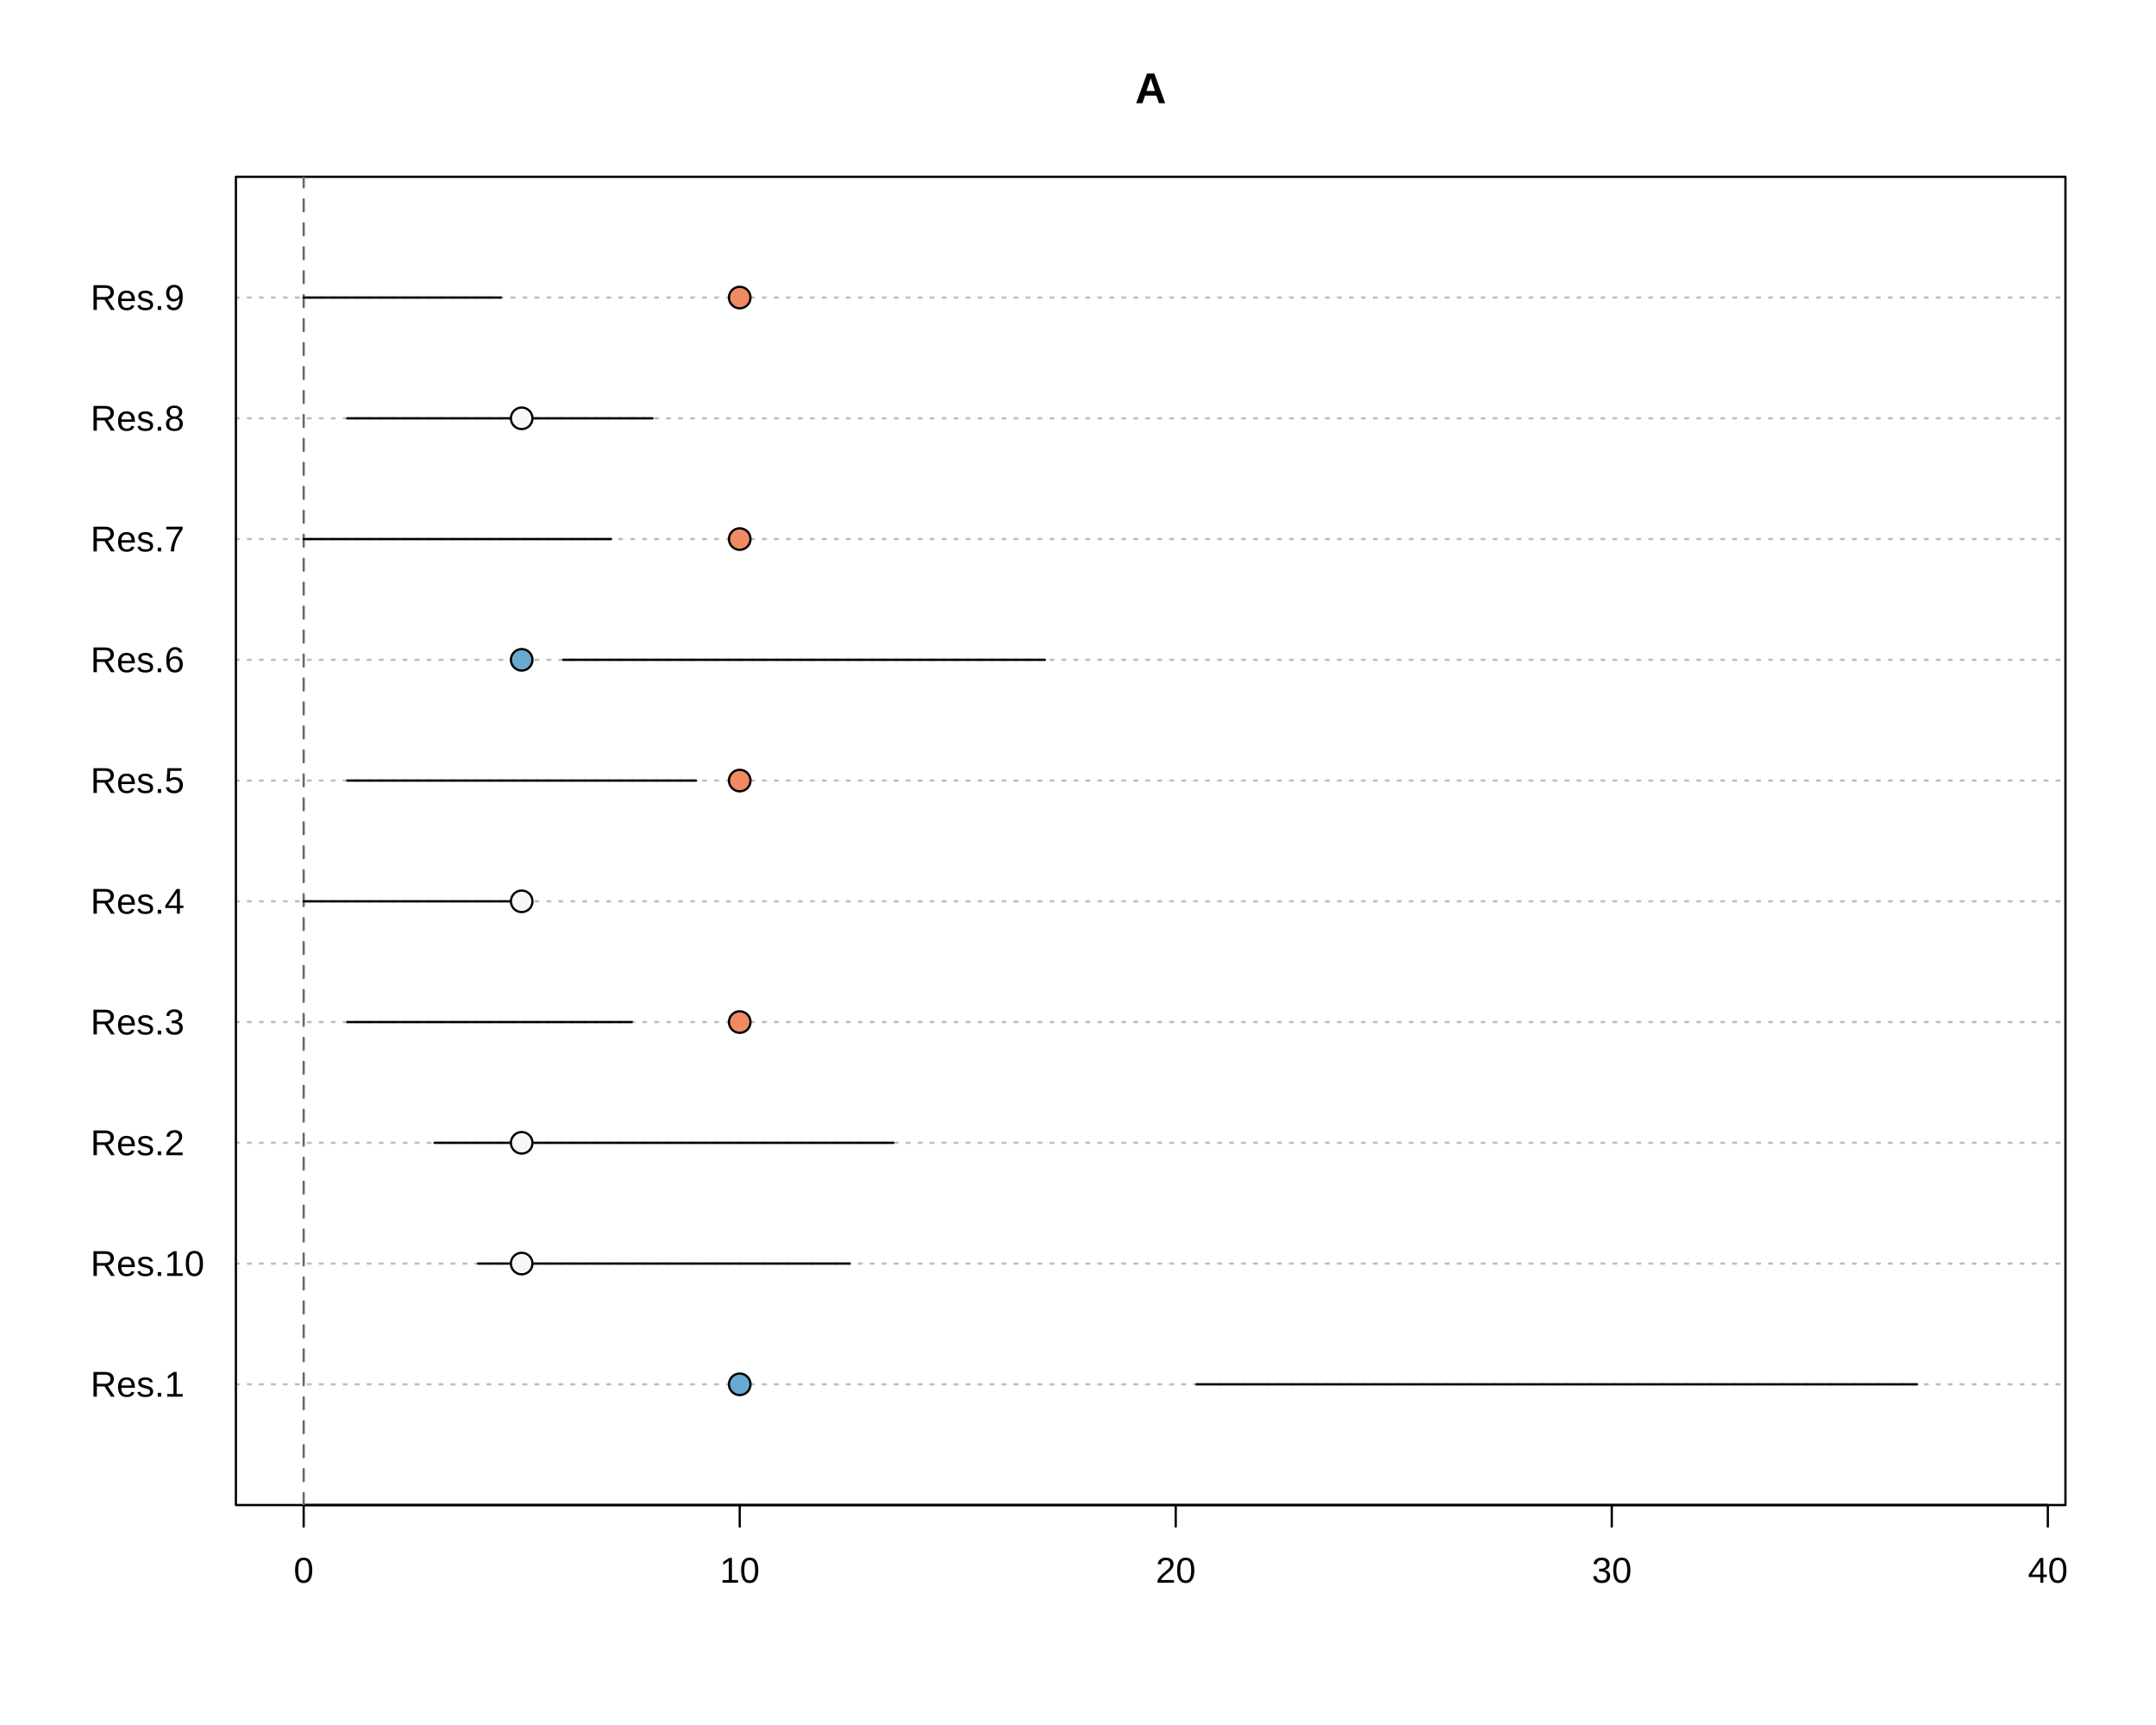
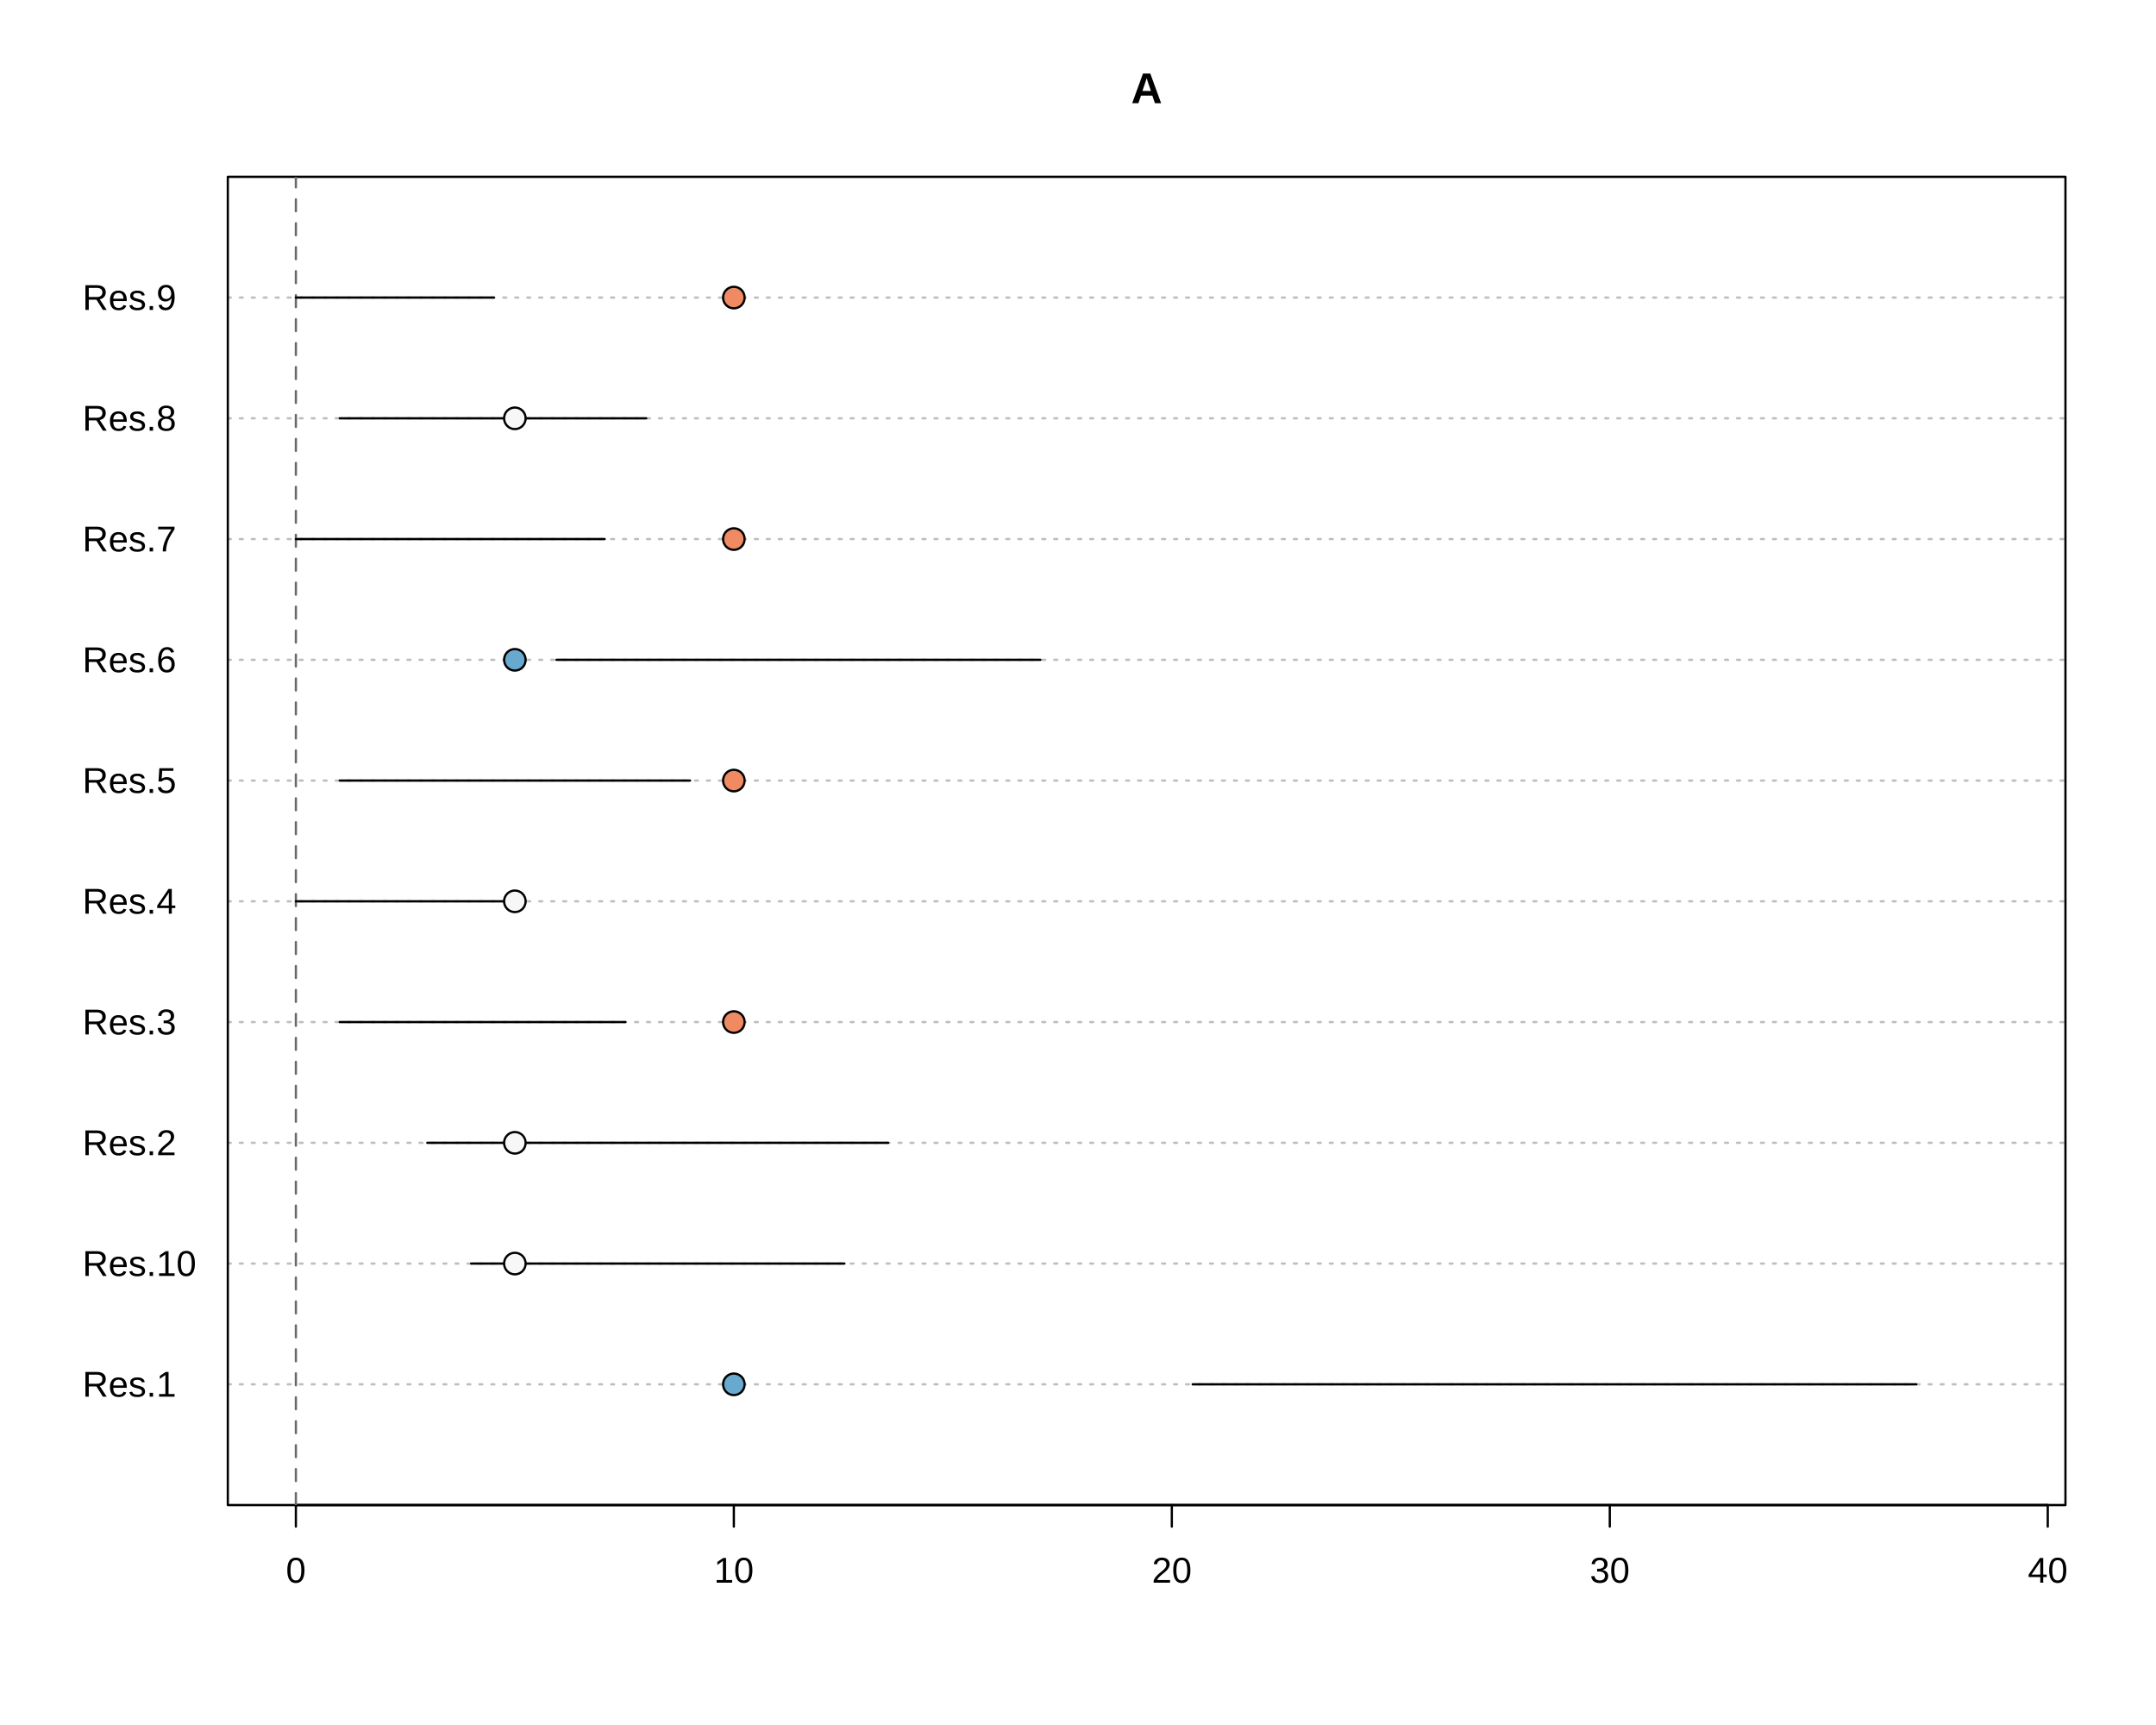
<svg xmlns="http://www.w3.org/2000/svg" viewBox="0 0 720.00 576.00">
  <defs>
    <style type="text/css">
    line, polyline, polygon, path, rect, circle {
      fill: none;
      stroke: #000000;
      stroke-linecap: round;
      stroke-linejoin: round;
      stroke-miterlimit: 10.00;
    }
  </style>
  </defs>
  <rect width="100%" height="100%" style="stroke: none; fill: #FFFFFF;" />
-   <text x="30.24" y="466.37" style="font-size: 12.00px; font-family: Liberation Sans;" textLength="34.67px" lengthAdjust="spacingAndGlyphs">Res.1 </text>
-   <text x="30.24" y="426.05" style="font-size: 12.00px; font-family: Liberation Sans;" textLength="41.34px" lengthAdjust="spacingAndGlyphs">Res.10 </text>
-   <text x="30.24" y="385.73" style="font-size: 12.00px; font-family: Liberation Sans;" textLength="34.67px" lengthAdjust="spacingAndGlyphs">Res.2 </text>
-   <text x="30.24" y="345.41" style="font-size: 12.00px; font-family: Liberation Sans;" textLength="34.67px" lengthAdjust="spacingAndGlyphs">Res.3 </text>
-   <text x="30.24" y="305.08" style="font-size: 12.00px; font-family: Liberation Sans;" textLength="34.67px" lengthAdjust="spacingAndGlyphs">Res.4 </text>
-   <text x="30.24" y="264.76" style="font-size: 12.00px; font-family: Liberation Sans;" textLength="34.67px" lengthAdjust="spacingAndGlyphs">Res.5 </text>
-   <text x="30.24" y="224.45" style="font-size: 12.00px; font-family: Liberation Sans;" textLength="34.67px" lengthAdjust="spacingAndGlyphs">Res.6 </text>
-   <text x="30.24" y="184.12" style="font-size: 12.00px; font-family: Liberation Sans;" textLength="34.67px" lengthAdjust="spacingAndGlyphs">Res.7 </text>
-   <text x="30.24" y="143.80" style="font-size: 12.00px; font-family: Liberation Sans;" textLength="34.67px" lengthAdjust="spacingAndGlyphs">Res.8 </text>
-   <text x="30.24" y="103.49" style="font-size: 12.00px; font-family: Liberation Sans;" textLength="34.67px" lengthAdjust="spacingAndGlyphs">Res.9 </text>
+   <text x="27.54" y="466.37" style="font-size: 12.00px; font-family: Liberation Sans;" textLength="34.67px" lengthAdjust="spacingAndGlyphs">Res.1 </text>
+   <text x="27.54" y="426.05" style="font-size: 12.00px; font-family: Liberation Sans;" textLength="41.34px" lengthAdjust="spacingAndGlyphs">Res.10 </text>
+   <text x="27.54" y="385.73" style="font-size: 12.00px; font-family: Liberation Sans;" textLength="34.67px" lengthAdjust="spacingAndGlyphs">Res.2 </text>
+   <text x="27.54" y="345.41" style="font-size: 12.00px; font-family: Liberation Sans;" textLength="34.67px" lengthAdjust="spacingAndGlyphs">Res.3 </text>
+   <text x="27.54" y="305.08" style="font-size: 12.00px; font-family: Liberation Sans;" textLength="34.67px" lengthAdjust="spacingAndGlyphs">Res.4 </text>
+   <text x="27.54" y="264.76" style="font-size: 12.00px; font-family: Liberation Sans;" textLength="34.67px" lengthAdjust="spacingAndGlyphs">Res.5 </text>
+   <text x="27.54" y="224.45" style="font-size: 12.00px; font-family: Liberation Sans;" textLength="34.67px" lengthAdjust="spacingAndGlyphs">Res.6 </text>
+   <text x="27.54" y="184.12" style="font-size: 12.00px; font-family: Liberation Sans;" textLength="34.67px" lengthAdjust="spacingAndGlyphs">Res.7 </text>
+   <text x="27.54" y="143.80" style="font-size: 12.00px; font-family: Liberation Sans;" textLength="34.67px" lengthAdjust="spacingAndGlyphs">Res.8 </text>
+   <text x="27.54" y="103.49" style="font-size: 12.00px; font-family: Liberation Sans;" textLength="34.67px" lengthAdjust="spacingAndGlyphs">Res.9 </text>
  <defs>
-     <clipPath id="cpNzguNzh8Njg5Ljc2fDUwMi41Nnw1OS4wNA==">
-       <rect x="78.78" y="59.04" width="610.98" height="443.52" />
+     <clipPath id="cpNzYuMDh8Njg5Ljc2fDUwMi41Nnw1OS4wNA==">
+       <rect x="76.08" y="59.04" width="613.68" height="443.52" />
    </clipPath>
  </defs>
-   <line x1="78.78" y1="462.24" x2="689.76" y2="462.24" style="stroke-width: 0.75; stroke: #BEBEBE; stroke-dasharray: 1.00,3.00;" clip-path="url(#cpNzguNzh8Njg5Ljc2fDUwMi41Nnw1OS4wNA==)" />
-   <line x1="78.78" y1="421.92" x2="689.76" y2="421.92" style="stroke-width: 0.75; stroke: #BEBEBE; stroke-dasharray: 1.00,3.00;" clip-path="url(#cpNzguNzh8Njg5Ljc2fDUwMi41Nnw1OS4wNA==)" />
-   <line x1="78.78" y1="381.60" x2="689.76" y2="381.60" style="stroke-width: 0.75; stroke: #BEBEBE; stroke-dasharray: 1.00,3.00;" clip-path="url(#cpNzguNzh8Njg5Ljc2fDUwMi41Nnw1OS4wNA==)" />
-   <line x1="78.78" y1="341.28" x2="689.76" y2="341.28" style="stroke-width: 0.75; stroke: #BEBEBE; stroke-dasharray: 1.00,3.00;" clip-path="url(#cpNzguNzh8Njg5Ljc2fDUwMi41Nnw1OS4wNA==)" />
-   <line x1="78.78" y1="300.96" x2="689.76" y2="300.96" style="stroke-width: 0.75; stroke: #BEBEBE; stroke-dasharray: 1.00,3.00;" clip-path="url(#cpNzguNzh8Njg5Ljc2fDUwMi41Nnw1OS4wNA==)" />
-   <line x1="78.78" y1="260.64" x2="689.76" y2="260.64" style="stroke-width: 0.75; stroke: #BEBEBE; stroke-dasharray: 1.00,3.00;" clip-path="url(#cpNzguNzh8Njg5Ljc2fDUwMi41Nnw1OS4wNA==)" />
-   <line x1="78.78" y1="220.32" x2="689.76" y2="220.32" style="stroke-width: 0.75; stroke: #BEBEBE; stroke-dasharray: 1.00,3.00;" clip-path="url(#cpNzguNzh8Njg5Ljc2fDUwMi41Nnw1OS4wNA==)" />
-   <line x1="78.78" y1="180.00" x2="689.76" y2="180.00" style="stroke-width: 0.75; stroke: #BEBEBE; stroke-dasharray: 1.00,3.00;" clip-path="url(#cpNzguNzh8Njg5Ljc2fDUwMi41Nnw1OS4wNA==)" />
-   <line x1="78.78" y1="139.68" x2="689.76" y2="139.68" style="stroke-width: 0.75; stroke: #BEBEBE; stroke-dasharray: 1.00,3.00;" clip-path="url(#cpNzguNzh8Njg5Ljc2fDUwMi41Nnw1OS4wNA==)" />
-   <line x1="78.78" y1="99.36" x2="689.76" y2="99.36" style="stroke-width: 0.75; stroke: #BEBEBE; stroke-dasharray: 1.00,3.00;" clip-path="url(#cpNzguNzh8Njg5Ljc2fDUwMi41Nnw1OS4wNA==)" />
+   <line x1="76.08" y1="462.24" x2="689.76" y2="462.24" style="stroke-width: 0.75; stroke: #BEBEBE; stroke-dasharray: 1.00,3.00;" clip-path="url(#cpNzYuMDh8Njg5Ljc2fDUwMi41Nnw1OS4wNA==)" />
+   <line x1="76.08" y1="421.92" x2="689.76" y2="421.92" style="stroke-width: 0.75; stroke: #BEBEBE; stroke-dasharray: 1.00,3.00;" clip-path="url(#cpNzYuMDh8Njg5Ljc2fDUwMi41Nnw1OS4wNA==)" />
+   <line x1="76.08" y1="381.60" x2="689.76" y2="381.60" style="stroke-width: 0.75; stroke: #BEBEBE; stroke-dasharray: 1.00,3.00;" clip-path="url(#cpNzYuMDh8Njg5Ljc2fDUwMi41Nnw1OS4wNA==)" />
+   <line x1="76.08" y1="341.28" x2="689.76" y2="341.28" style="stroke-width: 0.75; stroke: #BEBEBE; stroke-dasharray: 1.00,3.00;" clip-path="url(#cpNzYuMDh8Njg5Ljc2fDUwMi41Nnw1OS4wNA==)" />
+   <line x1="76.08" y1="300.96" x2="689.76" y2="300.96" style="stroke-width: 0.75; stroke: #BEBEBE; stroke-dasharray: 1.00,3.00;" clip-path="url(#cpNzYuMDh8Njg5Ljc2fDUwMi41Nnw1OS4wNA==)" />
+   <line x1="76.08" y1="260.64" x2="689.76" y2="260.64" style="stroke-width: 0.75; stroke: #BEBEBE; stroke-dasharray: 1.00,3.00;" clip-path="url(#cpNzYuMDh8Njg5Ljc2fDUwMi41Nnw1OS4wNA==)" />
+   <line x1="76.08" y1="220.32" x2="689.76" y2="220.32" style="stroke-width: 0.75; stroke: #BEBEBE; stroke-dasharray: 1.00,3.00;" clip-path="url(#cpNzYuMDh8Njg5Ljc2fDUwMi41Nnw1OS4wNA==)" />
+   <line x1="76.08" y1="180.00" x2="689.76" y2="180.00" style="stroke-width: 0.75; stroke: #BEBEBE; stroke-dasharray: 1.00,3.00;" clip-path="url(#cpNzYuMDh8Njg5Ljc2fDUwMi41Nnw1OS4wNA==)" />
+   <line x1="76.08" y1="139.68" x2="689.76" y2="139.68" style="stroke-width: 0.75; stroke: #BEBEBE; stroke-dasharray: 1.00,3.00;" clip-path="url(#cpNzYuMDh8Njg5Ljc2fDUwMi41Nnw1OS4wNA==)" />
+   <line x1="76.08" y1="99.36" x2="689.76" y2="99.36" style="stroke-width: 0.75; stroke: #BEBEBE; stroke-dasharray: 1.00,3.00;" clip-path="url(#cpNzYuMDh8Njg5Ljc2fDUwMi41Nnw1OS4wNA==)" />
  <defs>
    <clipPath id="cpMC4wMHw3MjAuMDB8NTc2LjAwfDAuMDA=">
      <rect x="0.00" y="0.00" width="720.00" height="576.00" />
    </clipPath>
  </defs>
-   <line x1="101.41" y1="502.56" x2="683.88" y2="502.56" style="stroke-width: 0.75;" clip-path="url(#cpMC4wMHw3MjAuMDB8NTc2LjAwfDAuMDA=)" />
-   <line x1="101.41" y1="502.56" x2="101.41" y2="509.76" style="stroke-width: 0.75;" clip-path="url(#cpMC4wMHw3MjAuMDB8NTc2LjAwfDAuMDA=)" />
-   <line x1="247.03" y1="502.56" x2="247.03" y2="509.76" style="stroke-width: 0.75;" clip-path="url(#cpMC4wMHw3MjAuMDB8NTc2LjAwfDAuMDA=)" />
-   <line x1="392.64" y1="502.56" x2="392.64" y2="509.76" style="stroke-width: 0.75;" clip-path="url(#cpMC4wMHw3MjAuMDB8NTc2LjAwfDAuMDA=)" />
-   <line x1="538.26" y1="502.56" x2="538.26" y2="509.76" style="stroke-width: 0.75;" clip-path="url(#cpMC4wMHw3MjAuMDB8NTc2LjAwfDAuMDA=)" />
-   <line x1="683.88" y1="502.56" x2="683.88" y2="509.76" style="stroke-width: 0.75;" clip-path="url(#cpMC4wMHw3MjAuMDB8NTc2LjAwfDAuMDA=)" />
+   <line x1="98.81" y1="502.56" x2="683.85" y2="502.56" style="stroke-width: 0.75;" clip-path="url(#cpMC4wMHw3MjAuMDB8NTc2LjAwfDAuMDA=)" />
+   <line x1="98.81" y1="502.56" x2="98.81" y2="509.76" style="stroke-width: 0.75;" clip-path="url(#cpMC4wMHw3MjAuMDB8NTc2LjAwfDAuMDA=)" />
+   <line x1="245.07" y1="502.56" x2="245.07" y2="509.76" style="stroke-width: 0.75;" clip-path="url(#cpMC4wMHw3MjAuMDB8NTc2LjAwfDAuMDA=)" />
+   <line x1="391.33" y1="502.56" x2="391.33" y2="509.76" style="stroke-width: 0.75;" clip-path="url(#cpMC4wMHw3MjAuMDB8NTc2LjAwfDAuMDA=)" />
+   <line x1="537.59" y1="502.56" x2="537.59" y2="509.76" style="stroke-width: 0.75;" clip-path="url(#cpMC4wMHw3MjAuMDB8NTc2LjAwfDAuMDA=)" />
+   <line x1="683.85" y1="502.56" x2="683.85" y2="509.76" style="stroke-width: 0.75;" clip-path="url(#cpMC4wMHw3MjAuMDB8NTc2LjAwfDAuMDA=)" />
  <g clip-path="url(#cpMC4wMHw3MjAuMDB8NTc2LjAwfDAuMDA=)">
-     <text x="98.08" y="528.48" style="font-size: 12.00px; font-family: Liberation Sans;" textLength="6.67px" lengthAdjust="spacingAndGlyphs">0</text>
+     <text x="95.48" y="528.48" style="font-size: 12.00px; font-family: Liberation Sans;" textLength="6.67px" lengthAdjust="spacingAndGlyphs">0</text>
  </g>
  <g clip-path="url(#cpMC4wMHw3MjAuMDB8NTc2LjAwfDAuMDA=)">
-     <text x="240.36" y="528.48" style="font-size: 12.00px; font-family: Liberation Sans;" textLength="13.34px" lengthAdjust="spacingAndGlyphs">10</text>
+     <text x="238.40" y="528.48" style="font-size: 12.00px; font-family: Liberation Sans;" textLength="13.34px" lengthAdjust="spacingAndGlyphs">10</text>
  </g>
  <g clip-path="url(#cpMC4wMHw3MjAuMDB8NTc2LjAwfDAuMDA=)">
-     <text x="385.97" y="528.48" style="font-size: 12.00px; font-family: Liberation Sans;" textLength="13.34px" lengthAdjust="spacingAndGlyphs">20</text>
+     <text x="384.66" y="528.48" style="font-size: 12.00px; font-family: Liberation Sans;" textLength="13.34px" lengthAdjust="spacingAndGlyphs">20</text>
  </g>
  <g clip-path="url(#cpMC4wMHw3MjAuMDB8NTc2LjAwfDAuMDA=)">
-     <text x="531.59" y="528.48" style="font-size: 12.00px; font-family: Liberation Sans;" textLength="13.34px" lengthAdjust="spacingAndGlyphs">30</text>
+     <text x="530.92" y="528.48" style="font-size: 12.00px; font-family: Liberation Sans;" textLength="13.34px" lengthAdjust="spacingAndGlyphs">30</text>
  </g>
  <g clip-path="url(#cpMC4wMHw3MjAuMDB8NTc2LjAwfDAuMDA=)">
-     <text x="677.21" y="528.48" style="font-size: 12.00px; font-family: Liberation Sans;" textLength="13.34px" lengthAdjust="spacingAndGlyphs">40</text>
+     <text x="677.18" y="528.48" style="font-size: 12.00px; font-family: Liberation Sans;" textLength="13.34px" lengthAdjust="spacingAndGlyphs">40</text>
  </g>
-   <polyline points="78.78,502.56 689.76,502.56 689.76,59.04 78.78,59.04 78.78,502.56 " style="stroke-width: 0.75;" clip-path="url(#cpMC4wMHw3MjAuMDB8NTc2LjAwfDAuMDA=)" />
+   <polygon points="76.08,502.56 689.76,502.56 689.76,59.04 76.08,59.04 " style="stroke-width: 0.75; fill: none;" clip-path="url(#cpMC4wMHw3MjAuMDB8NTc2LjAwfDAuMDA=)" />
  <g clip-path="url(#cpMC4wMHw3MjAuMDB8NTc2LjAwfDAuMDA=)">
-     <text x="379.08" y="34.47" style="font-size: 14.40px; font-weight: bold; font-family: Liberation Sans;" textLength="10.39px" lengthAdjust="spacingAndGlyphs">A</text>
+     <text x="377.73" y="34.47" style="font-size: 14.40px; font-weight: bold; font-family: Liberation Sans;" textLength="10.39px" lengthAdjust="spacingAndGlyphs">A</text>
  </g>
  <defs>
    <clipPath id="cpNTkuMDR8Njg5Ljc2fDUwMi41Nnw1OS4wNA==">
      <rect x="59.04" y="59.04" width="630.72" height="443.52" />
    </clipPath>
  </defs>
-   <line x1="101.41" y1="502.56" x2="101.41" y2="59.04" style="stroke-width: 0.75; stroke: #696969; stroke-dasharray: 4.00,4.00;" clip-path="url(#cpNTkuMDR8Njg5Ljc2fDUwMi41Nnw1OS4wNA==)" />
-   <polyline points="399.56,462.24 640.19,462.24 " style="stroke-width: 0.75;" clip-path="url(#cpNTkuMDR8Njg5Ljc2fDUwMi41Nnw1OS4wNA==)" />
-   <circle cx="247.03" cy="462.24" r="2.70pt" style="stroke-width: 0.75; fill: #67A9CF;" clip-path="url(#cpNTkuMDR8Njg5Ljc2fDUwMi41Nnw1OS4wNA==)" />
-   <polyline points="159.66,421.92 283.80,421.92 " style="stroke-width: 0.75;" clip-path="url(#cpNTkuMDR8Njg5Ljc2fDUwMi41Nnw1OS4wNA==)" />
-   <circle cx="174.22" cy="421.92" r="2.70pt" style="stroke-width: 0.75; fill: #F7F7F7;" clip-path="url(#cpNTkuMDR8Njg5Ljc2fDUwMi41Nnw1OS4wNA==)" />
-   <polyline points="145.10,381.60 298.36,381.60 " style="stroke-width: 0.75;" clip-path="url(#cpNTkuMDR8Njg5Ljc2fDUwMi41Nnw1OS4wNA==)" />
-   <circle cx="174.22" cy="381.60" r="2.70pt" style="stroke-width: 0.75; fill: #F7F7F7;" clip-path="url(#cpNTkuMDR8Njg5Ljc2fDUwMi41Nnw1OS4wNA==)" />
-   <polyline points="115.97,341.28 210.99,341.28 " style="stroke-width: 0.75;" clip-path="url(#cpNTkuMDR8Njg5Ljc2fDUwMi41Nnw1OS4wNA==)" />
-   <circle cx="247.03" cy="341.28" r="2.70pt" style="stroke-width: 0.75; fill: #EF8A62;" clip-path="url(#cpNTkuMDR8Njg5Ljc2fDUwMi41Nnw1OS4wNA==)" />
-   <polyline points="101.41,300.96 174.22,300.96 " style="stroke-width: 0.75;" clip-path="url(#cpNTkuMDR8Njg5Ljc2fDUwMi41Nnw1OS4wNA==)" />
-   <circle cx="174.22" cy="300.96" r="2.70pt" style="stroke-width: 0.75; fill: #F7F7F7;" clip-path="url(#cpNTkuMDR8Njg5Ljc2fDUwMi41Nnw1OS4wNA==)" />
-   <polyline points="115.97,260.64 232.47,260.64 " style="stroke-width: 0.75;" clip-path="url(#cpNTkuMDR8Njg5Ljc2fDUwMi41Nnw1OS4wNA==)" />
-   <circle cx="247.03" cy="260.64" r="2.70pt" style="stroke-width: 0.75; fill: #EF8A62;" clip-path="url(#cpNTkuMDR8Njg5Ljc2fDUwMi41Nnw1OS4wNA==)" />
-   <polyline points="188.05,220.32 348.96,220.32 " style="stroke-width: 0.75;" clip-path="url(#cpNTkuMDR8Njg5Ljc2fDUwMi41Nnw1OS4wNA==)" />
-   <circle cx="174.22" cy="220.32" r="2.70pt" style="stroke-width: 0.75; fill: #67A9CF;" clip-path="url(#cpNTkuMDR8Njg5Ljc2fDUwMi41Nnw1OS4wNA==)" />
-   <polyline points="101.41,180.00 204.07,180.00 " style="stroke-width: 0.75;" clip-path="url(#cpNTkuMDR8Njg5Ljc2fDUwMi41Nnw1OS4wNA==)" />
-   <circle cx="247.03" cy="180.00" r="2.70pt" style="stroke-width: 0.75; fill: #EF8A62;" clip-path="url(#cpNTkuMDR8Njg5Ljc2fDUwMi41Nnw1OS4wNA==)" />
-   <polyline points="115.97,139.68 217.91,139.68 " style="stroke-width: 0.75;" clip-path="url(#cpNTkuMDR8Njg5Ljc2fDUwMi41Nnw1OS4wNA==)" />
-   <circle cx="174.22" cy="139.68" r="2.70pt" style="stroke-width: 0.75; fill: #F7F7F7;" clip-path="url(#cpNTkuMDR8Njg5Ljc2fDUwMi41Nnw1OS4wNA==)" />
-   <polyline points="101.41,99.36 167.30,99.36 " style="stroke-width: 0.75;" clip-path="url(#cpNTkuMDR8Njg5Ljc2fDUwMi41Nnw1OS4wNA==)" />
-   <circle cx="247.03" cy="99.36" r="2.70pt" style="stroke-width: 0.75; fill: #EF8A62;" clip-path="url(#cpNTkuMDR8Njg5Ljc2fDUwMi41Nnw1OS4wNA==)" />
+   <line x1="98.81" y1="502.56" x2="98.81" y2="59.04" style="stroke-width: 0.75; stroke: #696969; stroke-dasharray: 4.00,4.00;" clip-path="url(#cpNTkuMDR8Njg5Ljc2fDUwMi41Nnw1OS4wNA==)" />
+   <polyline points="398.28,462.24 639.97,462.24 " style="stroke-width: 0.75;" clip-path="url(#cpNTkuMDR8Njg5Ljc2fDUwMi41Nnw1OS4wNA==)" />
+   <circle cx="245.07" cy="462.24" r="2.70pt" style="stroke-width: 0.75; fill: #67A9CF;" clip-path="url(#cpNTkuMDR8Njg5Ljc2fDUwMi41Nnw1OS4wNA==)" />
+   <polyline points="157.32,421.92 282.00,421.92 " style="stroke-width: 0.75;" clip-path="url(#cpNTkuMDR8Njg5Ljc2fDUwMi41Nnw1OS4wNA==)" />
+   <circle cx="171.94" cy="421.92" r="2.70pt" style="stroke-width: 0.75; fill: #F7F7F7;" clip-path="url(#cpNTkuMDR8Njg5Ljc2fDUwMi41Nnw1OS4wNA==)" />
+   <polyline points="142.69,381.60 296.63,381.60 " style="stroke-width: 0.75;" clip-path="url(#cpNTkuMDR8Njg5Ljc2fDUwMi41Nnw1OS4wNA==)" />
+   <circle cx="171.94" cy="381.60" r="2.70pt" style="stroke-width: 0.75; fill: #F7F7F7;" clip-path="url(#cpNTkuMDR8Njg5Ljc2fDUwMi41Nnw1OS4wNA==)" />
+   <polyline points="113.44,341.28 208.87,341.28 " style="stroke-width: 0.75;" clip-path="url(#cpNTkuMDR8Njg5Ljc2fDUwMi41Nnw1OS4wNA==)" />
+   <circle cx="245.07" cy="341.28" r="2.70pt" style="stroke-width: 0.75; fill: #EF8A62;" clip-path="url(#cpNTkuMDR8Njg5Ljc2fDUwMi41Nnw1OS4wNA==)" />
+   <polyline points="98.81,300.96 171.94,300.96 " style="stroke-width: 0.75;" clip-path="url(#cpNTkuMDR8Njg5Ljc2fDUwMi41Nnw1OS4wNA==)" />
+   <circle cx="171.94" cy="300.96" r="2.70pt" style="stroke-width: 0.75; fill: #F7F7F7;" clip-path="url(#cpNTkuMDR8Njg5Ljc2fDUwMi41Nnw1OS4wNA==)" />
+   <polyline points="113.44,260.64 230.45,260.64 " style="stroke-width: 0.75;" clip-path="url(#cpNTkuMDR8Njg5Ljc2fDUwMi41Nnw1OS4wNA==)" />
+   <circle cx="245.07" cy="260.64" r="2.70pt" style="stroke-width: 0.75; fill: #EF8A62;" clip-path="url(#cpNTkuMDR8Njg5Ljc2fDUwMi41Nnw1OS4wNA==)" />
+   <polyline points="185.84,220.32 347.45,220.32 " style="stroke-width: 0.75;" clip-path="url(#cpNTkuMDR8Njg5Ljc2fDUwMi41Nnw1OS4wNA==)" />
+   <circle cx="171.94" cy="220.32" r="2.70pt" style="stroke-width: 0.75; fill: #67A9CF;" clip-path="url(#cpNTkuMDR8Njg5Ljc2fDUwMi41Nnw1OS4wNA==)" />
+   <polyline points="98.81,180.00 201.93,180.00 " style="stroke-width: 0.75;" clip-path="url(#cpNTkuMDR8Njg5Ljc2fDUwMi41Nnw1OS4wNA==)" />
+   <circle cx="245.07" cy="180.00" r="2.70pt" style="stroke-width: 0.75; fill: #EF8A62;" clip-path="url(#cpNTkuMDR8Njg5Ljc2fDUwMi41Nnw1OS4wNA==)" />
+   <polyline points="113.44,139.68 215.82,139.68 " style="stroke-width: 0.75;" clip-path="url(#cpNTkuMDR8Njg5Ljc2fDUwMi41Nnw1OS4wNA==)" />
+   <circle cx="171.94" cy="139.68" r="2.70pt" style="stroke-width: 0.75; fill: #F7F7F7;" clip-path="url(#cpNTkuMDR8Njg5Ljc2fDUwMi41Nnw1OS4wNA==)" />
+   <polyline points="98.81,99.36 164.99,99.36 " style="stroke-width: 0.75;" clip-path="url(#cpNTkuMDR8Njg5Ljc2fDUwMi41Nnw1OS4wNA==)" />
+   <circle cx="245.07" cy="99.36" r="2.70pt" style="stroke-width: 0.75; fill: #EF8A62;" clip-path="url(#cpNTkuMDR8Njg5Ljc2fDUwMi41Nnw1OS4wNA==)" />
</svg>
